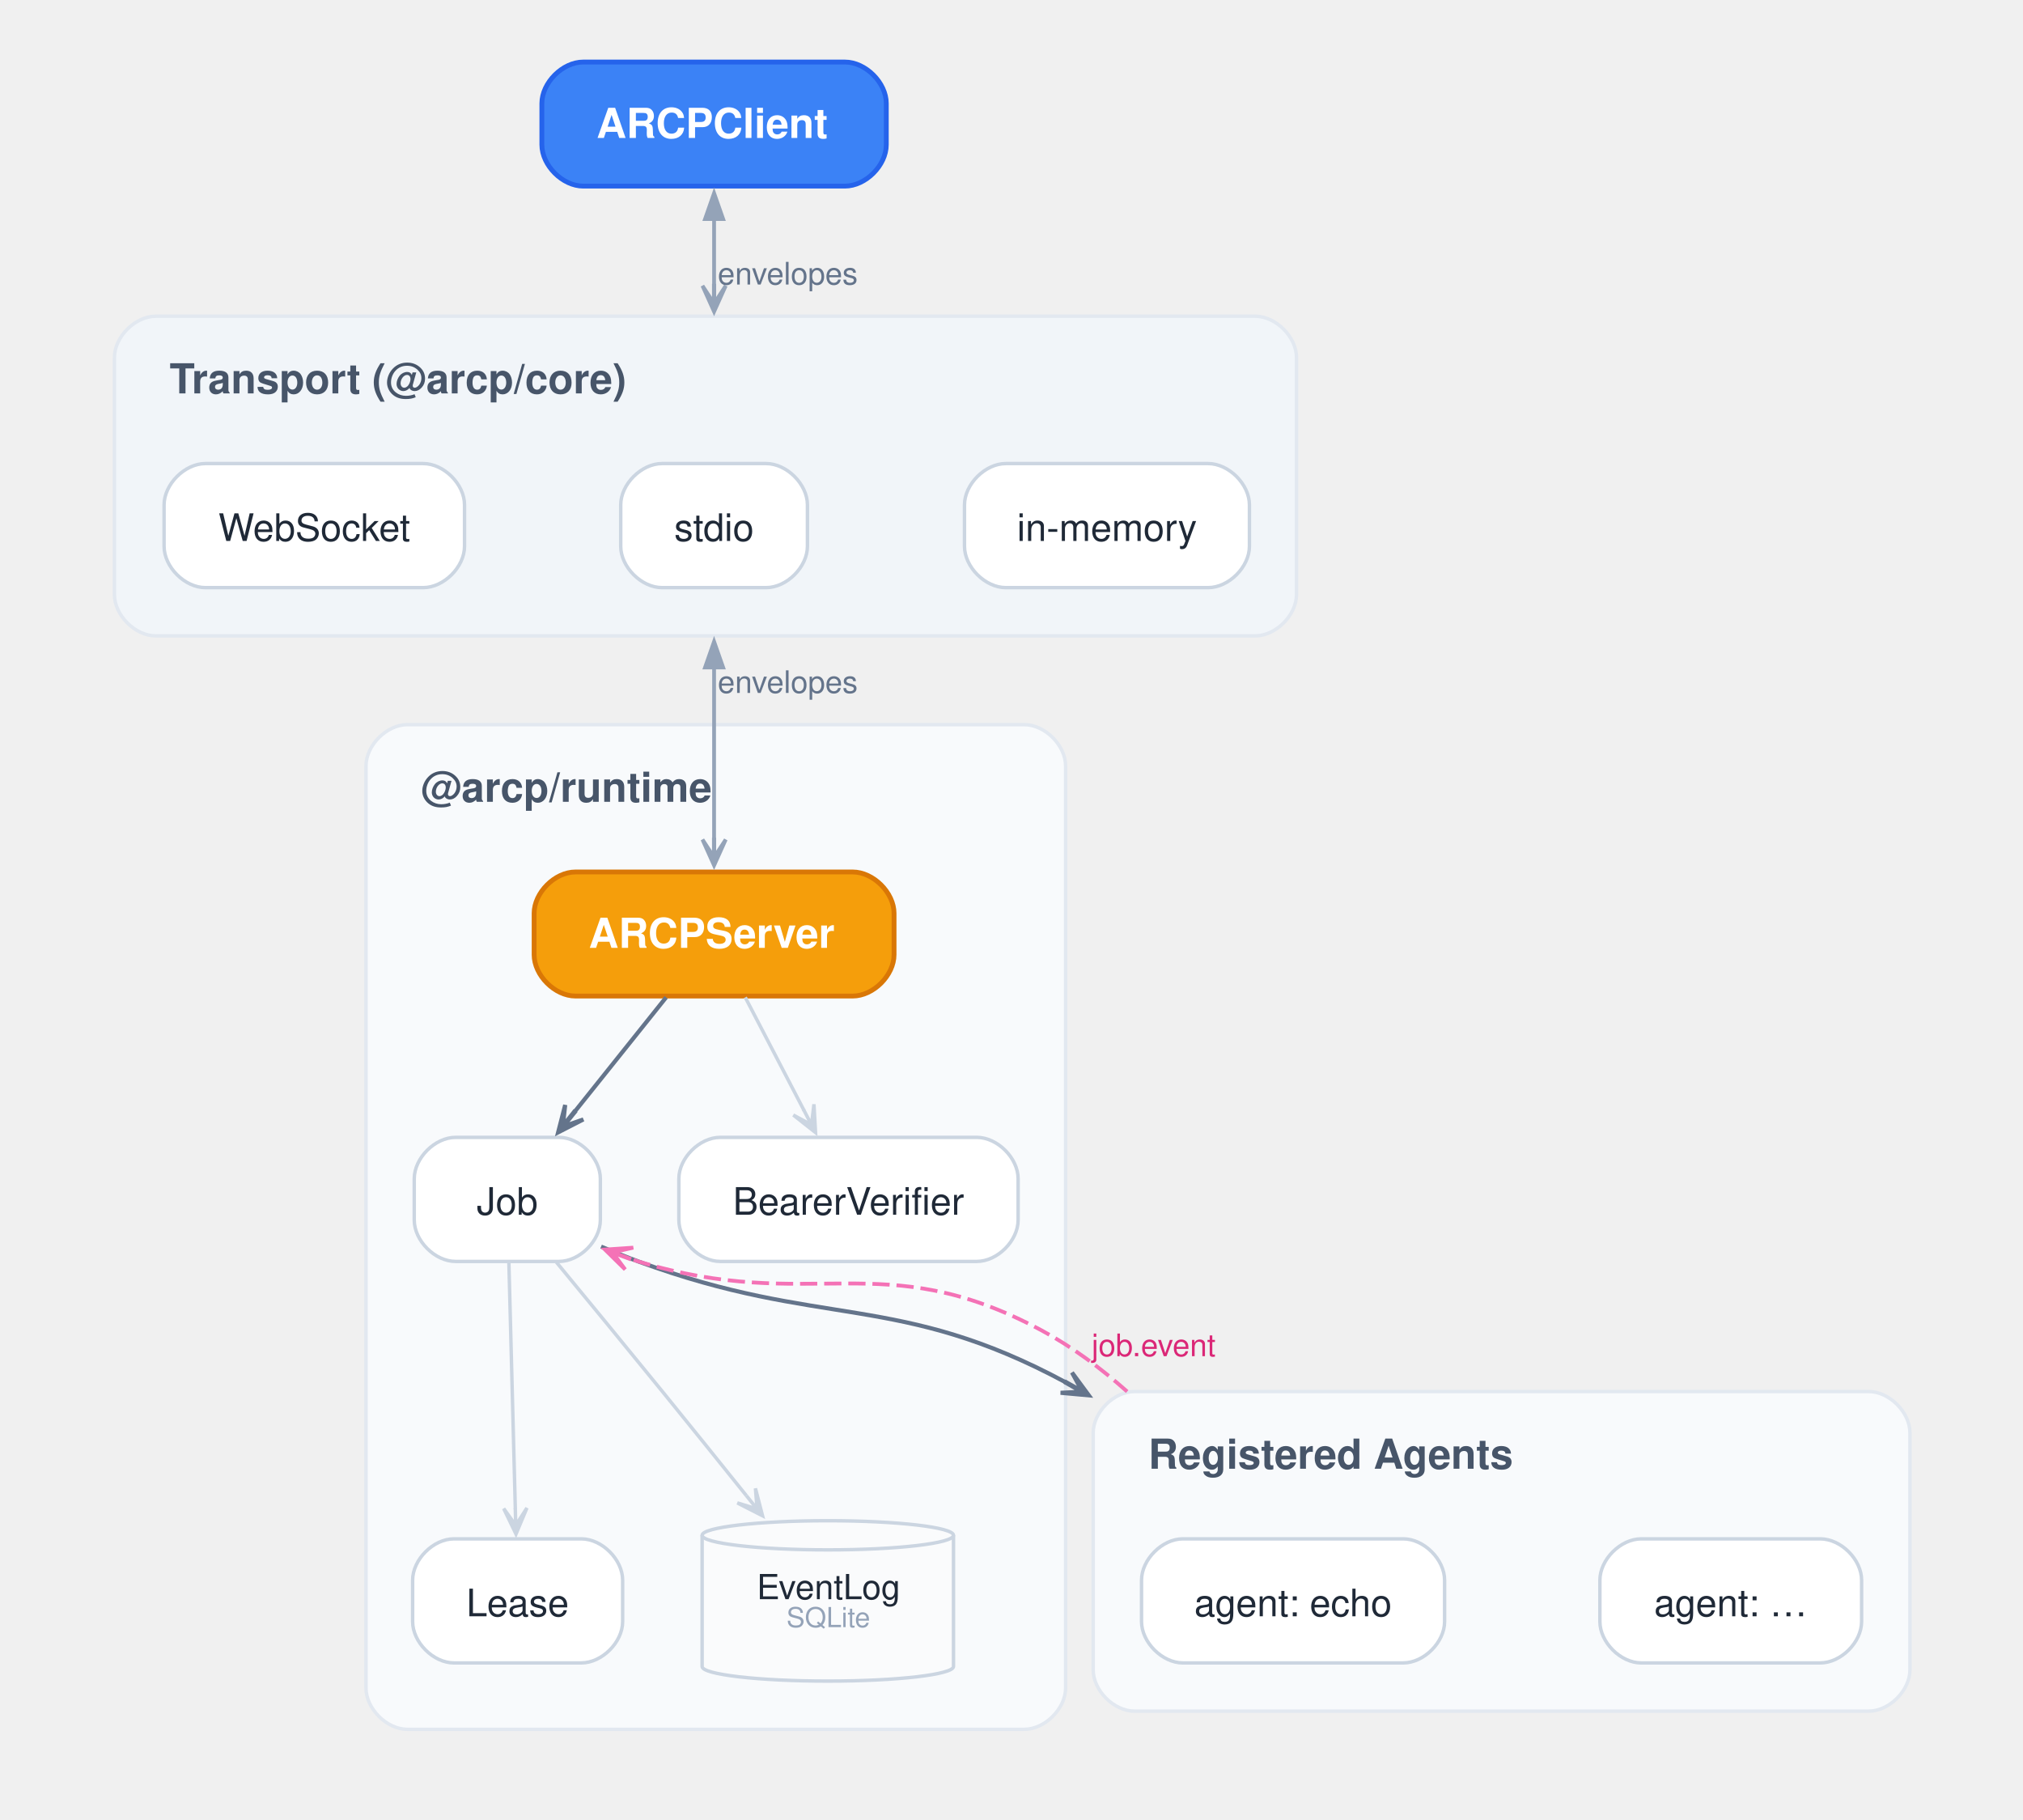
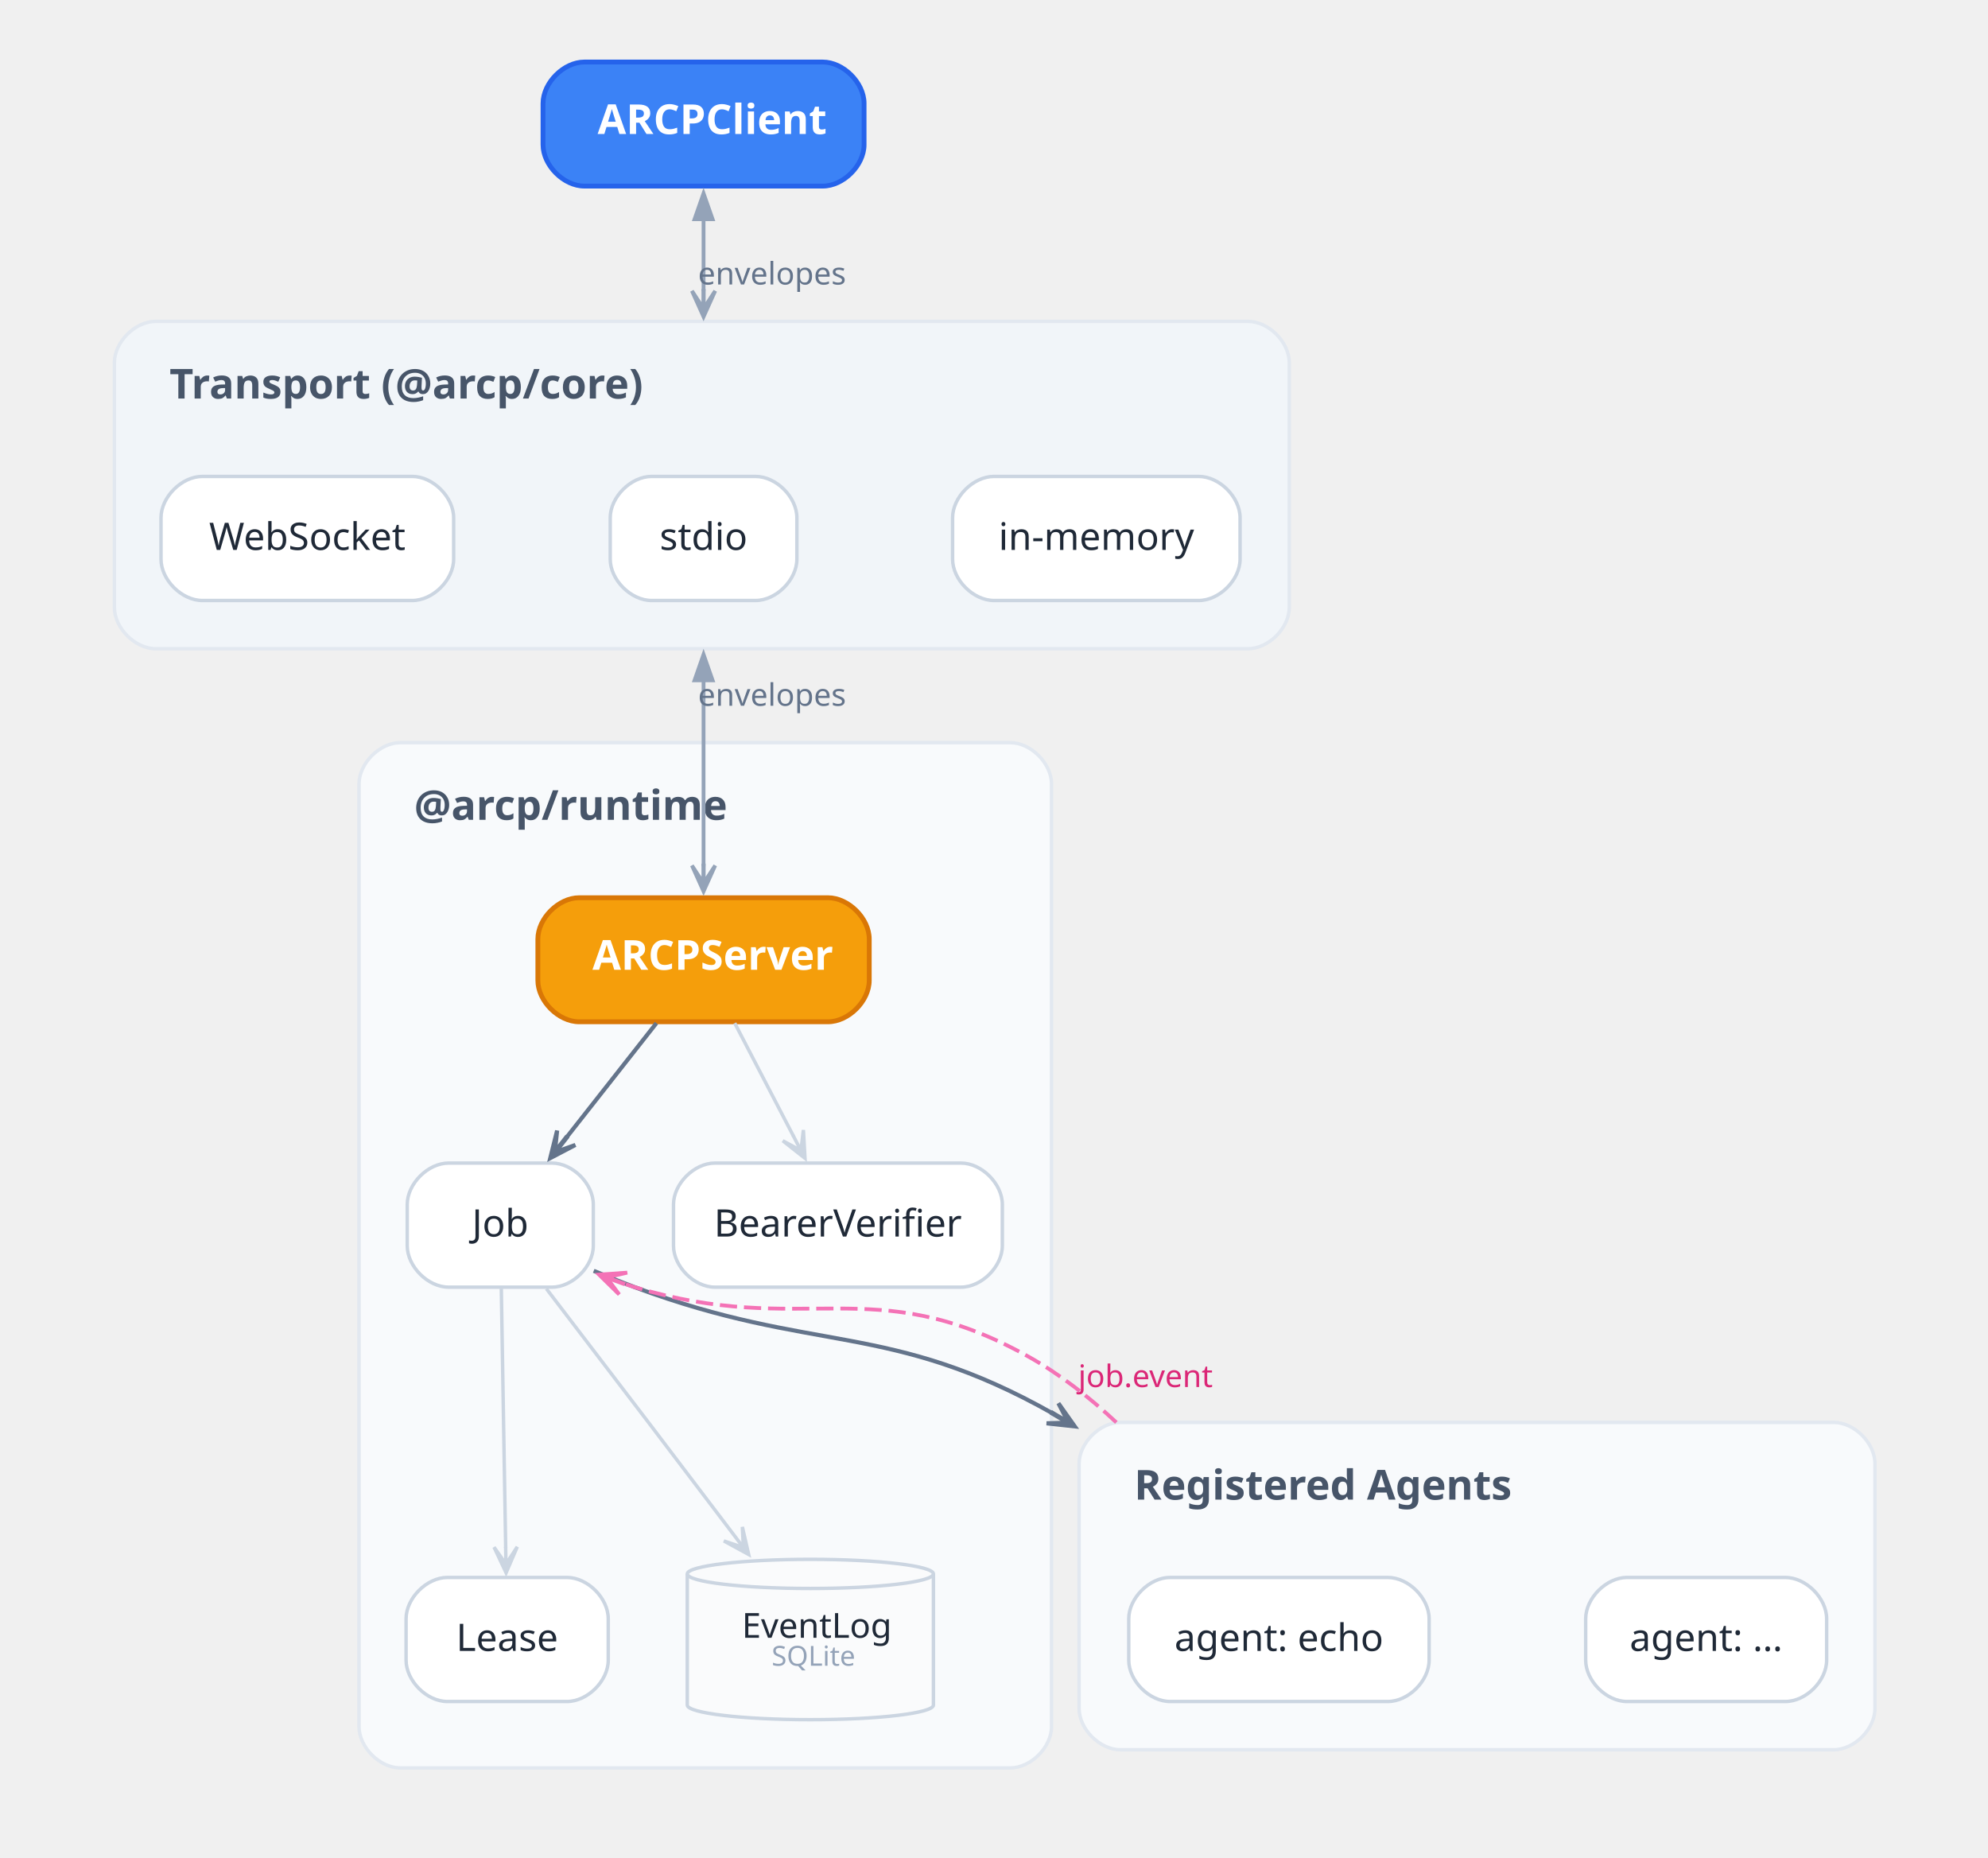
- <svg xmlns="http://www.w3.org/2000/svg" width="587pt" height="528pt" viewBox="0.00 0.00 587.00 528.00">
-   <g id="graph0" class="graph" transform="scale(1 1) rotate(0) translate(25.2 509.76)">
+ <svg xmlns="http://www.w3.org/2000/svg" width="577pt" height="539pt" viewBox="0.00 0.00 577.00 539.00">
+   <g id="graph0" class="graph" transform="scale(1 1) rotate(0) translate(25.2 521.01)">
    <g id="clust1" class="cluster">
-       <path fill="#f1f5f9" stroke="#e2e8f0" d="M20,-325.26C20,-325.26 339,-325.26 339,-325.26 345,-325.26 351,-331.26 351,-337.26 351,-337.26 351,-406.01 351,-406.01 351,-412.01 345,-418.01 339,-418.01 339,-418.01 20,-418.01 20,-418.01 14,-418.01 8,-412.01 8,-406.01 8,-406.01 8,-337.26 8,-337.26 8,-331.26 14,-325.26 20,-325.26" />
-       <text xml:space="preserve" text-anchor="start" x="24" y="-395.62" font-family="Helvetica,sans-Serif" font-weight="bold" font-size="12.00" fill="#475569">Transport (@arcp/core)</text>
+       <path fill="#f1f5f9" stroke="#e2e8f0" d="M20,-332.76C20,-332.76 337,-332.76 337,-332.76 343,-332.76 349,-338.76 349,-344.76 349,-344.76 349,-415.76 349,-415.76 349,-421.76 343,-427.76 337,-427.76 337,-427.76 20,-427.76 20,-427.76 14,-427.76 8,-421.76 8,-415.76 8,-415.76 8,-344.76 8,-344.76 8,-338.76 14,-332.76 20,-332.76" />
+       <text xml:space="preserve" text-anchor="start" x="24" y="-405.37" font-family="TT Commons Pro Trial" font-weight="bold" font-size="12.00" fill="#475569">Transport (@arcp/core)</text>
    </g>
    <g id="clust3" class="cluster">
-       <path fill="#f8fafc" stroke="#e2e8f0" d="M93,-8C93,-8 272,-8 272,-8 278,-8 284,-14 284,-20 284,-20 284,-287.51 284,-287.51 284,-293.51 278,-299.51 272,-299.51 272,-299.51 93,-299.51 93,-299.51 87,-299.51 81,-293.51 81,-287.51 81,-287.51 81,-20 81,-20 81,-14 87,-8 93,-8" />
-       <text xml:space="preserve" text-anchor="start" x="97" y="-277.12" font-family="Helvetica,sans-Serif" font-weight="bold" font-size="12.00" fill="#475569">@arcp/runtime</text>
+       <path fill="#f8fafc" stroke="#e2e8f0" d="M91,-8C91,-8 268,-8 268,-8 274,-8 280,-14 280,-20 280,-20 280,-293.51 280,-293.51 280,-299.51 274,-305.51 268,-305.51 268,-305.51 91,-305.51 91,-305.51 85,-305.51 79,-299.51 79,-293.51 79,-293.51 79,-20 79,-20 79,-14 85,-8 91,-8" />
+       <text xml:space="preserve" text-anchor="start" x="95" y="-283.12" font-family="TT Commons Pro Trial" font-weight="bold" font-size="12.00" fill="#475569">@arcp/runtime</text>
    </g>
    <g id="clust4" class="cluster">
-       <path fill="#f8fafc" stroke="#e2e8f0" d="M304,-13.27C304,-13.27 517,-13.27 517,-13.27 523,-13.27 529,-19.27 529,-25.27 529,-25.27 529,-94.02 529,-94.02 529,-100.02 523,-106.02 517,-106.02 517,-106.02 304,-106.02 304,-106.02 298,-106.02 292,-100.02 292,-94.02 292,-94.02 292,-25.27 292,-25.27 292,-19.27 298,-13.27 304,-13.27" />
-       <text xml:space="preserve" text-anchor="start" x="308" y="-83.61" font-family="Helvetica,sans-Serif" font-weight="bold" font-size="12.00" fill="#475569">Registered Agents</text>
+       <path fill="#f8fafc" stroke="#e2e8f0" d="M300,-13.27C300,-13.27 507,-13.27 507,-13.27 513,-13.27 519,-19.27 519,-25.27 519,-25.27 519,-96.27 519,-96.27 519,-102.27 513,-108.27 507,-108.27 507,-108.27 300,-108.27 300,-108.27 294,-108.27 288,-102.27 288,-96.27 288,-96.27 288,-25.26 288,-25.26 288,-19.26 294,-13.27 300,-13.27" />
+       <text xml:space="preserve" text-anchor="start" x="304" y="-85.86" font-family="TT Commons Pro Trial" font-weight="bold" font-size="12.00" fill="#475569">Registered Agents</text>
    </g>
    <g id="node1" class="node">
-       <path fill="#3b82f6" stroke="#2563eb" stroke-width="1.4" d="M219.97,-491.76C219.97,-491.76 144.03,-491.76 144.03,-491.76 138.03,-491.76 132.03,-485.76 132.03,-479.76 132.03,-479.76 132.03,-467.76 132.03,-467.76 132.03,-461.76 138.03,-455.76 144.03,-455.76 144.03,-455.76 219.97,-455.76 219.97,-455.76 225.97,-455.76 231.97,-461.76 231.97,-467.76 231.97,-467.76 231.97,-479.76 231.97,-479.76 231.97,-485.76 225.97,-491.76 219.97,-491.76" />
-       <text xml:space="preserve" text-anchor="start" x="147.88" y="-469.74" font-family="Helvetica,sans-Serif" font-weight="bold" font-size="12.00" fill="white">ARCPClient</text>
+       <path fill="#3b82f6" stroke="#2563eb" stroke-width="1.4" d="M213.59,-503.01C213.59,-503.01 144.41,-503.01 144.41,-503.01 138.41,-503.01 132.41,-497.01 132.41,-491.01 132.41,-491.01 132.41,-479.01 132.41,-479.01 132.41,-473.01 138.41,-467.01 144.41,-467.01 144.41,-467.01 213.59,-467.01 213.59,-467.01 219.59,-467.01 225.59,-473.01 225.59,-479.01 225.59,-479.01 225.59,-491.01 225.59,-491.01 225.59,-497.01 219.59,-503.01 213.59,-503.01" />
+       <text xml:space="preserve" text-anchor="start" x="148.25" y="-482.12" font-family="TT Commons Pro Trial" font-weight="bold" font-size="12.00" fill="white">ARCPClient</text>
    </g>
    <g id="node3" class="node">
-       <path fill="white" stroke="#cbd5e1" d="M197.09,-375.26C197.09,-375.26 166.91,-375.26 166.91,-375.26 160.91,-375.26 154.91,-369.26 154.91,-363.26 154.91,-363.26 154.91,-351.26 154.91,-351.26 154.91,-345.26 160.91,-339.26 166.91,-339.26 166.91,-339.26 197.09,-339.26 197.09,-339.26 203.09,-339.26 209.09,-345.26 209.09,-351.26 209.09,-351.26 209.09,-363.26 209.09,-363.26 209.09,-369.26 203.09,-375.26 197.09,-375.26" />
-       <text xml:space="preserve" text-anchor="middle" x="182" y="-352.81" font-family="Helvetica,sans-Serif" font-size="11.00" fill="#1f2937">stdio</text>
+       <path fill="white" stroke="#cbd5e1" d="M194.09,-382.76C194.09,-382.76 163.91,-382.76 163.91,-382.76 157.91,-382.76 151.91,-376.76 151.91,-370.76 151.91,-370.76 151.91,-358.76 151.91,-358.76 151.91,-352.76 157.91,-346.76 163.91,-346.76 163.91,-346.76 194.09,-346.76 194.09,-346.76 200.09,-346.76 206.09,-352.76 206.09,-358.76 206.09,-358.76 206.09,-370.76 206.09,-370.76 206.09,-376.76 200.09,-382.76 194.09,-382.76" />
+       <text xml:space="preserve" text-anchor="middle" x="179" y="-361.44" font-family="TT Commons Pro Trial" font-size="11.00" fill="#1f2937">stdio</text>
    </g>
    <g id="edge4" class="edge">
-       <path fill="none" stroke="#94a3b8" stroke-width="1.1" d="M182,-446.32C182,-440.32 182,-433.67 182,-426.8" />
-       <polygon fill="#94a3b8" stroke="#94a3b8" stroke-width="1.1" points="179.38,-446.21 182,-453.71 184.63,-446.21 179.38,-446.21" />
-       <polygon fill="#94a3b8" stroke="#94a3b8" stroke-width="1.1" points="182,-419.35 185.38,-426.85 182.05,-421.76 182.05,-426.85 182,-426.85 181.95,-426.85 181.95,-421.76 178.63,-426.85 182,-419.35" />
-       <text xml:space="preserve" text-anchor="middle" x="203.38" y="-427.21" font-family="Helvetica,sans-Serif" font-size="9.00" fill="#64748b">envelopes</text>
+       <path fill="none" stroke="#94a3b8" stroke-width="1.1" d="M179,-457.43C179,-451.04 179,-443.9 179,-436.52" />
+       <polygon fill="#94a3b8" stroke="#94a3b8" stroke-width="1.1" points="176.38,-457.4 179,-464.9 181.63,-457.4 176.38,-457.4" />
+       <polygon fill="#94a3b8" stroke="#94a3b8" stroke-width="1.1" points="179,-429.1 182.38,-436.6 179.05,-431.51 179.05,-436.6 179,-436.6 178.95,-436.6 178.95,-431.51 175.63,-436.6 179,-429.1" />
+       <text xml:space="preserve" text-anchor="middle" x="198.88" y="-438.46" font-family="TT Commons Pro Trial" font-size="9.00" fill="#64748b">envelopes</text>
    </g>
    <g id="node2" class="node">
-       <path fill="white" stroke="#cbd5e1" d="M97.59,-375.26C97.59,-375.26 34.41,-375.26 34.41,-375.26 28.41,-375.26 22.41,-369.26 22.41,-363.26 22.41,-363.26 22.41,-351.26 22.41,-351.26 22.41,-345.26 28.41,-339.26 34.41,-339.26 34.41,-339.26 97.59,-339.26 97.59,-339.26 103.59,-339.26 109.59,-345.26 109.59,-351.26 109.59,-351.26 109.59,-363.26 109.59,-363.26 109.59,-369.26 103.59,-375.26 97.59,-375.26" />
-       <text xml:space="preserve" text-anchor="middle" x="66" y="-352.81" font-family="Helvetica,sans-Serif" font-size="11.00" fill="#1f2937">WebSocket</text>
+       <path fill="white" stroke="#cbd5e1" d="M94.47,-382.76C94.47,-382.76 33.53,-382.76 33.53,-382.76 27.53,-382.76 21.53,-376.76 21.53,-370.76 21.53,-370.76 21.53,-358.76 21.53,-358.76 21.53,-352.76 27.53,-346.76 33.53,-346.76 33.53,-346.76 94.47,-346.76 94.47,-346.76 100.47,-346.76 106.47,-352.76 106.47,-358.76 106.47,-358.76 106.47,-370.76 106.47,-370.76 106.47,-376.76 100.47,-382.76 94.47,-382.76" />
+       <text xml:space="preserve" text-anchor="middle" x="64" y="-361.44" font-family="TT Commons Pro Trial" font-size="11.00" fill="#1f2937">WebSocket</text>
    </g>
    <g id="node4" class="node">
-       <path fill="white" stroke="#cbd5e1" d="M325.34,-375.26C325.34,-375.26 266.66,-375.26 266.66,-375.26 260.66,-375.26 254.66,-369.26 254.66,-363.26 254.66,-363.26 254.66,-351.26 254.66,-351.26 254.66,-345.26 260.66,-339.26 266.66,-339.26 266.66,-339.26 325.34,-339.26 325.34,-339.26 331.34,-339.26 337.34,-345.26 337.34,-351.26 337.34,-351.26 337.34,-363.26 337.34,-363.26 337.34,-369.26 331.34,-375.26 325.34,-375.26" />
-       <text xml:space="preserve" text-anchor="middle" x="296" y="-352.81" font-family="Helvetica,sans-Serif" font-size="11.00" fill="#1f2937">in-memory</text>
+       <path fill="white" stroke="#cbd5e1" d="M322.72,-382.76C322.72,-382.76 263.28,-382.76 263.28,-382.76 257.28,-382.76 251.28,-376.76 251.28,-370.76 251.28,-370.76 251.28,-358.76 251.28,-358.76 251.28,-352.76 257.29,-346.76 263.29,-346.76 263.29,-346.76 322.72,-346.76 322.72,-346.76 328.72,-346.76 334.72,-352.76 334.72,-358.76 334.72,-358.76 334.72,-370.76 334.72,-370.76 334.72,-376.76 328.72,-382.76 322.72,-382.76" />
+       <text xml:space="preserve" text-anchor="middle" x="293" y="-361.44" font-family="TT Commons Pro Trial" font-size="11.00" fill="#1f2937">in-memory</text>
    </g>
    <g id="node5" class="node">
-       <path fill="#f59e0b" stroke="#d97706" stroke-width="1.4" d="M222.22,-256.76C222.22,-256.76 141.78,-256.76 141.78,-256.76 135.78,-256.76 129.78,-250.76 129.78,-244.76 129.78,-244.76 129.78,-232.76 129.78,-232.76 129.78,-226.76 135.78,-220.76 141.78,-220.76 141.78,-220.76 222.22,-220.76 222.22,-220.76 228.22,-220.76 234.22,-226.76 234.22,-232.76 234.22,-232.76 234.22,-244.76 234.22,-244.76 234.22,-250.76 228.22,-256.76 222.22,-256.76" />
-       <text xml:space="preserve" text-anchor="start" x="145.62" y="-234.74" font-family="Helvetica,sans-Serif" font-weight="bold" font-size="12.00" fill="white">ARCPServer</text>
+       <path fill="#f59e0b" stroke="#d97706" stroke-width="1.4" d="M215.09,-260.51C215.09,-260.51 142.91,-260.51 142.91,-260.51 136.91,-260.51 130.91,-254.51 130.91,-248.51 130.91,-248.51 130.91,-236.51 130.91,-236.51 130.91,-230.51 136.91,-224.51 142.91,-224.51 142.91,-224.51 215.09,-224.51 215.09,-224.51 221.09,-224.51 227.09,-230.51 227.09,-236.51 227.09,-236.51 227.09,-248.51 227.09,-248.51 227.09,-254.51 221.09,-260.51 215.09,-260.51" />
+       <text xml:space="preserve" text-anchor="start" x="146.75" y="-239.61" font-family="TT Commons Pro Trial" font-weight="bold" font-size="12.00" fill="white">ARCPServer</text>
    </g>
    <g id="edge5" class="edge">
-       <path fill="none" stroke="#94a3b8" stroke-width="1.1" d="M182,-316.31C182,-299.72 182,-280.92 182,-266.1" />
-       <polygon fill="#94a3b8" stroke="#94a3b8" stroke-width="1.1" points="179.38,-316.1 182,-323.6 184.63,-316.1 179.38,-316.1" />
-       <polygon fill="#94a3b8" stroke="#94a3b8" stroke-width="1.1" points="182,-258.67 185.38,-266.17 182.05,-261.08 182.05,-266.17 182,-266.17 181.95,-266.17 181.95,-261.08 178.63,-266.17 182,-258.67" />
-       <text xml:space="preserve" text-anchor="middle" x="203.38" y="-308.71" font-family="Helvetica,sans-Serif" font-size="9.00" fill="#64748b">envelopes</text>
+       <path fill="none" stroke="#94a3b8" stroke-width="1.1" d="M179,-323.73C179,-305.92 179,-285.45 179,-269.64" />
+       <polygon fill="#94a3b8" stroke="#94a3b8" stroke-width="1.1" points="176.38,-323.6 179,-331.1 181.63,-323.6 176.38,-323.6" />
+       <polygon fill="#94a3b8" stroke="#94a3b8" stroke-width="1.1" points="179,-262.36 182.38,-269.86 179.05,-264.77 179.05,-269.86 179,-269.86 178.95,-269.86 178.95,-264.77 175.63,-269.86 179,-262.36" />
+       <text xml:space="preserve" text-anchor="middle" x="198.88" y="-316.21" font-family="TT Commons Pro Trial" font-size="9.00" fill="#64748b">envelopes</text>
    </g>
    <g id="node6" class="node">
-       <path fill="white" stroke="#cbd5e1" d="M137,-179.76C137,-179.76 107,-179.76 107,-179.76 101,-179.76 95,-173.76 95,-167.76 95,-167.76 95,-155.76 95,-155.76 95,-149.76 101,-143.76 107,-143.76 107,-143.76 137,-143.76 137,-143.76 143,-143.76 149,-149.76 149,-155.76 149,-155.76 149,-167.76 149,-167.76 149,-173.76 143,-179.76 137,-179.76" />
-       <text xml:space="preserve" text-anchor="middle" x="122" y="-157.31" font-family="Helvetica,sans-Serif" font-size="11.00" fill="#1f2937">Job</text>
+       <path fill="white" stroke="#cbd5e1" d="M135,-183.51C135,-183.51 105,-183.51 105,-183.51 99,-183.51 93,-177.51 93,-171.51 93,-171.51 93,-159.51 93,-159.51 93,-153.51 99,-147.51 105,-147.51 105,-147.51 135,-147.51 135,-147.51 141,-147.51 147,-153.51 147,-159.51 147,-159.51 147,-171.51 147,-171.51 147,-177.51 141,-183.51 135,-183.51" />
+       <text xml:space="preserve" text-anchor="middle" x="120" y="-162.19" font-family="TT Commons Pro Trial" font-size="11.00" fill="#1f2937">Job</text>
    </g>
    <g id="edge6" class="edge">
-       <path fill="none" stroke="#64748b" stroke-width="1.2" d="M168.08,-220.37C160.13,-210.43 150.04,-197.82 141.33,-186.93" />
-       <polygon fill="#64748b" stroke="#64748b" stroke-width="1.2" points="136.75,-181.21 144.07,-184.96 138.26,-182.93 141.52,-187 141.44,-187.06 141.36,-187.13 138.11,-183.06 138.8,-189.17 136.75,-181.21" />
+       <path fill="none" stroke="#64748b" stroke-width="1.2" d="M165.32,-224.12C157.5,-214.18 147.57,-201.57 139.01,-190.68" />
+       <polygon fill="#64748b" stroke="#64748b" stroke-width="1.2" points="134.51,-184.96 141.8,-188.77 136.01,-186.7 139.23,-190.8 139.15,-190.86 139.07,-190.92 135.85,-186.82 136.5,-192.95 134.51,-184.96" />
    </g>
    <g id="node8" class="node">
-       <path fill="white" stroke="#cbd5e1" d="M258.22,-179.76C258.22,-179.76 183.78,-179.76 183.78,-179.76 177.78,-179.76 171.78,-173.76 171.78,-167.76 171.78,-167.76 171.78,-155.76 171.78,-155.76 171.78,-149.76 177.78,-143.76 183.78,-143.76 183.78,-143.76 258.22,-143.76 258.22,-143.76 264.22,-143.76 270.22,-149.76 270.22,-155.76 270.22,-155.76 270.22,-167.76 270.22,-167.76 270.22,-173.76 264.22,-179.76 258.22,-179.76" />
-       <text xml:space="preserve" text-anchor="middle" x="221" y="-157.31" font-family="Helvetica,sans-Serif" font-size="11.00" fill="#1f2937">BearerVerifier</text>
+       <path fill="white" stroke="#cbd5e1" d="M253.72,-183.51C253.72,-183.51 182.28,-183.51 182.28,-183.51 176.28,-183.51 170.28,-177.51 170.28,-171.51 170.28,-171.51 170.28,-159.51 170.28,-159.51 170.28,-153.51 176.28,-147.51 182.28,-147.51 182.28,-147.51 253.72,-147.51 253.72,-147.51 259.72,-147.51 265.72,-153.51 265.72,-159.51 265.72,-159.51 265.72,-171.51 265.72,-171.51 265.72,-177.51 259.72,-183.51 253.72,-183.51" />
+       <text xml:space="preserve" text-anchor="middle" x="218" y="-162.19" font-family="TT Commons Pro Trial" font-size="11.00" fill="#1f2937">BearerVerifier</text>
    </g>
    <g id="edge8" class="edge">
-       <path fill="none" stroke="#cbd5e1" d="M191.05,-220.37C196.12,-210.62 202.52,-198.3 208.11,-187.55" />
-       <polygon fill="#cbd5e1" stroke="#cbd5e1" points="211.44,-181.15 210.98,-189.36 210.27,-183.39 207.98,-187.8 207.98,-187.8 207.98,-187.8 210.27,-183.39 204.99,-186.24 211.44,-181.15" />
+       <path fill="none" stroke="#cbd5e1" d="M188.05,-224.12C193.12,-214.37 199.52,-202.05 205.11,-191.3" />
+       <polygon fill="#cbd5e1" stroke="#cbd5e1" points="208.44,-184.9 207.98,-193.11 207.27,-187.14 204.98,-191.55 204.98,-191.55 204.98,-191.55 207.27,-187.14 201.99,-189.99 208.44,-184.9" />
    </g>
    <g id="node7" class="node">
-       <path fill="white" stroke="#cbd5e1" d="M143.47,-63.27C143.47,-63.27 106.53,-63.27 106.53,-63.27 100.53,-63.27 94.53,-57.27 94.53,-51.27 94.53,-51.27 94.53,-39.27 94.53,-39.27 94.53,-33.27 100.53,-27.27 106.53,-27.27 106.53,-27.27 143.47,-27.27 143.47,-27.27 149.47,-27.27 155.47,-33.27 155.47,-39.27 155.47,-39.27 155.47,-51.27 155.47,-51.27 155.47,-57.27 149.47,-63.27 143.47,-63.27" />
-       <text xml:space="preserve" text-anchor="middle" x="125" y="-40.81" font-family="Helvetica,sans-Serif" font-size="11.00" fill="#1f2937">Lease</text>
+       <path fill="white" stroke="#cbd5e1" d="M139.34,-63.27C139.34,-63.27 104.66,-63.27 104.66,-63.27 98.66,-63.27 92.66,-57.27 92.66,-51.27 92.66,-51.27 92.66,-39.27 92.66,-39.27 92.66,-33.27 98.66,-27.27 104.66,-27.27 104.66,-27.27 139.34,-27.27 139.34,-27.27 145.34,-27.27 151.34,-33.27 151.34,-39.27 151.34,-39.27 151.34,-51.27 151.34,-51.27 151.34,-57.27 145.34,-63.27 139.34,-63.27" />
+       <text xml:space="preserve" text-anchor="middle" x="122" y="-41.94" font-family="TT Commons Pro Trial" font-size="11.00" fill="#1f2937">Lease</text>
    </g>
    <g id="edge9" class="edge">
-       <path fill="none" stroke="#cbd5e1" d="M122.46,-143.37C122.95,-124.35 123.76,-93.67 124.33,-71.89" />
-       <polygon fill="#cbd5e1" stroke="#cbd5e1" points="124.52,-64.66 127.7,-72.25 124.45,-67.19 124.32,-72.16 124.32,-72.16 124.32,-72.16 124.45,-67.19 120.95,-72.07 124.52,-64.66" />
+       <path fill="none" stroke="#cbd5e1" d="M120.3,-147.07C120.63,-127.22 121.18,-94.61 121.57,-71.88" />
+       <polygon fill="#cbd5e1" stroke="#cbd5e1" points="121.69,-64.62 124.94,-72.17 121.65,-67.15 121.56,-72.12 121.56,-72.12 121.56,-72.12 121.65,-67.15 118.19,-72.06 121.69,-64.62" />
    </g>
    <g id="node9" class="node">
-       <path fill="#fafbfc" stroke="#cbd5e1" d="M251.47,-64.3C251.47,-66.63 235.12,-68.53 215,-68.53 194.88,-68.53 178.53,-66.63 178.53,-64.3 178.53,-64.3 178.53,-26.23 178.53,-26.23 178.53,-23.9 194.88,-22 215,-22 235.12,-22 251.47,-23.9 251.47,-26.23 251.47,-26.23 251.47,-64.3 251.47,-64.3" />
-       <path fill="none" stroke="#cbd5e1" d="M251.47,-64.3C251.47,-61.97 235.12,-60.07 215,-60.07 194.88,-60.07 178.53,-61.97 178.53,-64.3" />
-       <text xml:space="preserve" text-anchor="start" x="194.38" y="-45.77" font-family="Helvetica,sans-Serif" font-size="10.00" fill="#1f2937">EventLog</text>
-       <text xml:space="preserve" text-anchor="start" x="203" y="-37.66" font-family="Helvetica,sans-Serif" font-size="8.00" fill="#94a3b8">SQLite</text>
+       <path fill="#fafbfc" stroke="#cbd5e1" d="M245.72,-64.3C245.72,-66.63 229.71,-68.53 210,-68.53 190.29,-68.53 174.28,-66.63 174.28,-64.3 174.28,-64.3 174.28,-26.23 174.28,-26.23 174.28,-23.9 190.29,-22 210,-22 229.71,-22 245.72,-23.9 245.72,-26.23 245.72,-26.23 245.72,-64.3 245.72,-64.3" />
+       <path fill="none" stroke="#cbd5e1" d="M245.72,-64.3C245.72,-61.97 229.71,-60.07 210,-60.07 190.29,-60.07 174.28,-61.97 174.28,-64.3" />
+       <text xml:space="preserve" text-anchor="start" x="190.12" y="-45.77" font-family="TT Commons Pro Trial" font-size="10.00" fill="#1f2937">EventLog</text>
+       <text xml:space="preserve" text-anchor="start" x="198.75" y="-37.66" font-family="TT Commons Pro Trial" font-size="8.00" fill="#94a3b8">SQLite</text>
    </g>
    <g id="edge10" class="edge">
-       <path fill="none" stroke="#cbd5e1" d="M136.24,-143.54C145.11,-132.78 156.76,-118.62 167,-106.02 174.97,-96.21 183.63,-85.46 191.37,-75.81" />
-       <polygon fill="#cbd5e1" stroke="#cbd5e1" points="196.06,-69.96 194,-77.92 194.48,-71.94 191.37,-75.81 191.37,-75.81 191.37,-75.81 194.48,-71.94 188.74,-73.7 196.06,-69.96" />
+       <path fill="none" stroke="#cbd5e1" d="M133.38,-147.05C141.88,-135.95 153.1,-121.27 163,-108.27 171.04,-97.7 179.84,-86.1 187.63,-75.83" />
+       <polygon fill="#cbd5e1" stroke="#cbd5e1" points="192.1,-69.93 190.26,-77.94 190.57,-71.95 187.57,-75.91 187.57,-75.91 187.57,-75.91 190.57,-71.95 184.88,-73.87 192.1,-69.93" />
    </g>
    <g id="node10" class="node">
-       <path fill="white" stroke="#cbd5e1" d="M381.97,-63.27C381.97,-63.27 318.03,-63.27 318.03,-63.27 312.03,-63.27 306.03,-57.27 306.03,-51.27 306.03,-51.27 306.03,-39.27 306.03,-39.27 306.03,-33.27 312.03,-27.27 318.03,-27.27 318.03,-27.27 381.97,-27.27 381.97,-27.27 387.97,-27.27 393.97,-33.27 393.97,-39.27 393.97,-39.27 393.97,-51.27 393.97,-51.27 393.97,-57.27 387.97,-63.27 381.97,-63.27" />
-       <text xml:space="preserve" text-anchor="middle" x="350" y="-40.81" font-family="Helvetica,sans-Serif" font-size="11.00" fill="#1f2937">agent: echo</text>
+       <path fill="white" stroke="#cbd5e1" d="M377.59,-63.27C377.59,-63.27 314.41,-63.27 314.41,-63.27 308.41,-63.27 302.41,-57.27 302.41,-51.27 302.41,-51.27 302.41,-39.27 302.41,-39.27 302.41,-33.27 308.41,-27.27 314.41,-27.27 314.41,-27.27 377.59,-27.27 377.59,-27.27 383.59,-27.27 389.59,-33.27 389.59,-39.27 389.59,-39.27 389.59,-51.27 389.59,-51.27 389.59,-57.27 383.59,-63.27 377.59,-63.27" />
+       <text xml:space="preserve" text-anchor="middle" x="346" y="-41.94" font-family="TT Commons Pro Trial" font-size="11.00" fill="#1f2937">agent: echo</text>
    </g>
    <g id="edge7" class="edge">
-       <path fill="none" stroke="#64748b" stroke-width="1.2" d="M149.21,-148.06C152.81,-146.54 156.47,-145.06 160,-143.76 213.32,-124.14 235.28,-135.01 284.24,-108.57" />
-       <polygon fill="#64748b" stroke="#64748b" stroke-width="1.2" points="290.73,-104.91 285.85,-111.53 288.78,-106.12 284.24,-108.68 284.2,-108.59 284.15,-108.51 288.69,-105.94 282.54,-105.65 290.73,-104.91" />
+       <path fill="none" stroke="#64748b" stroke-width="1.2" d="M147.12,-152.24C151.08,-150.58 155.12,-148.96 159,-147.51 211.28,-128.04 232.8,-137.74 280.45,-110.81" />
+       <polygon fill="#64748b" stroke="#64748b" stroke-width="1.2" points="286.74,-107.11 281.99,-113.82 284.82,-108.36 280.33,-111 280.28,-110.91 280.23,-110.83 284.72,-108.18 278.56,-108 286.74,-107.11" />
    </g>
    <g id="edge11" class="edge">
-       <path fill="none" stroke="#f472b6" stroke-width="1.1" stroke-dasharray="5,2" d="M301.86,-106.01C294.17,-112.84 285.82,-119.04 277,-123.77 230.51,-148.7 210.48,-128.43 160,-143.76 159.1,-144.04 158.2,-144.33 157.29,-144.63" />
-       <polygon fill="#f472b6" stroke="#f472b6" stroke-width="1.1" points="150.34,-147.2 156.2,-141.43 152.58,-146.32 157.36,-144.55 157.37,-144.6 157.39,-144.64 152.62,-146.41 158.55,-147.76 150.34,-147.2" />
-       <text xml:space="preserve" text-anchor="start" x="291.53" y="-116.27" font-family="Helvetica,sans-Serif" font-size="9.00" fill="#db2777">job.event</text>
+       <path fill="none" stroke="#f472b6" stroke-width="1.1" stroke-dasharray="5,2" d="M298.81,-108.26C290.9,-115.66 282.23,-122.4 273,-127.52 228.01,-152.46 208.26,-132.69 159,-147.51 157.81,-147.87 156.6,-148.26 155.39,-148.67" />
+       <polygon fill="#f472b6" stroke="#f472b6" stroke-width="1.1" points="148.65,-151.15 154.52,-145.39 150.89,-150.27 155.67,-148.51 155.69,-148.56 155.71,-148.6 150.93,-150.36 156.85,-151.72 148.65,-151.15" />
+       <text xml:space="preserve" text-anchor="start" x="287.74" y="-118.52" font-family="TT Commons Pro Trial" font-size="9.00" fill="#db2777">job.event</text>
    </g>
    <g id="node11" class="node">
-       <path fill="white" stroke="#cbd5e1" d="M502.97,-63.27C502.97,-63.27 451.03,-63.27 451.03,-63.27 445.03,-63.27 439.03,-57.27 439.03,-51.27 439.03,-51.27 439.03,-39.27 439.03,-39.27 439.03,-33.27 445.03,-27.27 451.03,-27.27 451.03,-27.27 502.97,-27.27 502.97,-27.27 508.97,-27.27 514.97,-33.27 514.97,-39.27 514.97,-39.27 514.97,-51.27 514.97,-51.27 514.97,-57.27 508.97,-63.27 502.97,-63.27" />
-       <text xml:space="preserve" text-anchor="middle" x="477" y="-40.81" font-family="Helvetica,sans-Serif" font-size="11.00" fill="#1f2937">agent: …</text>
+       <path fill="white" stroke="#cbd5e1" d="M492.97,-63.27C492.97,-63.27 447.03,-63.27 447.03,-63.27 441.03,-63.27 435.03,-57.27 435.03,-51.27 435.03,-51.27 435.03,-39.27 435.03,-39.27 435.03,-33.27 441.03,-27.27 447.03,-27.27 447.03,-27.27 492.97,-27.27 492.97,-27.27 498.97,-27.27 504.97,-33.27 504.97,-39.27 504.97,-39.27 504.97,-51.27 504.97,-51.27 504.97,-57.27 498.97,-63.27 492.97,-63.27" />
+       <text xml:space="preserve" text-anchor="middle" x="470" y="-41.94" font-family="TT Commons Pro Trial" font-size="11.00" fill="#1f2937">agent: …</text>
    </g>
  </g>
</svg>
